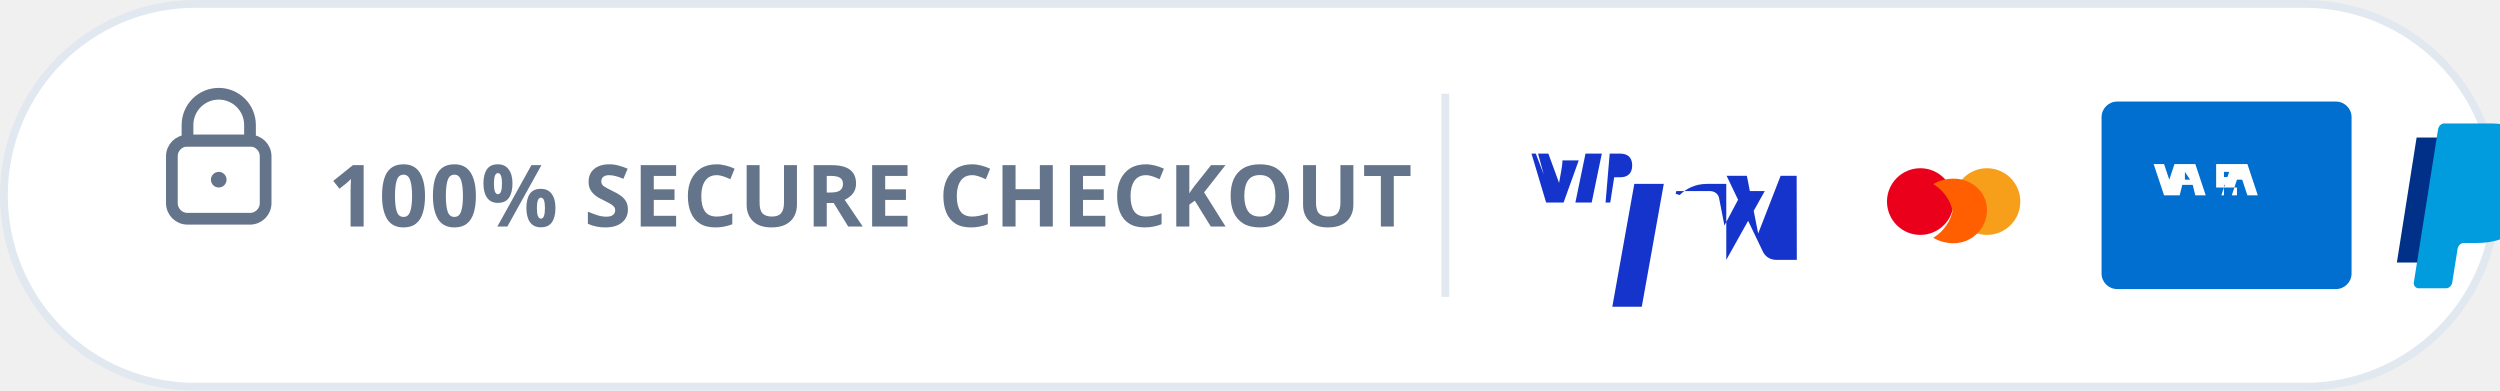
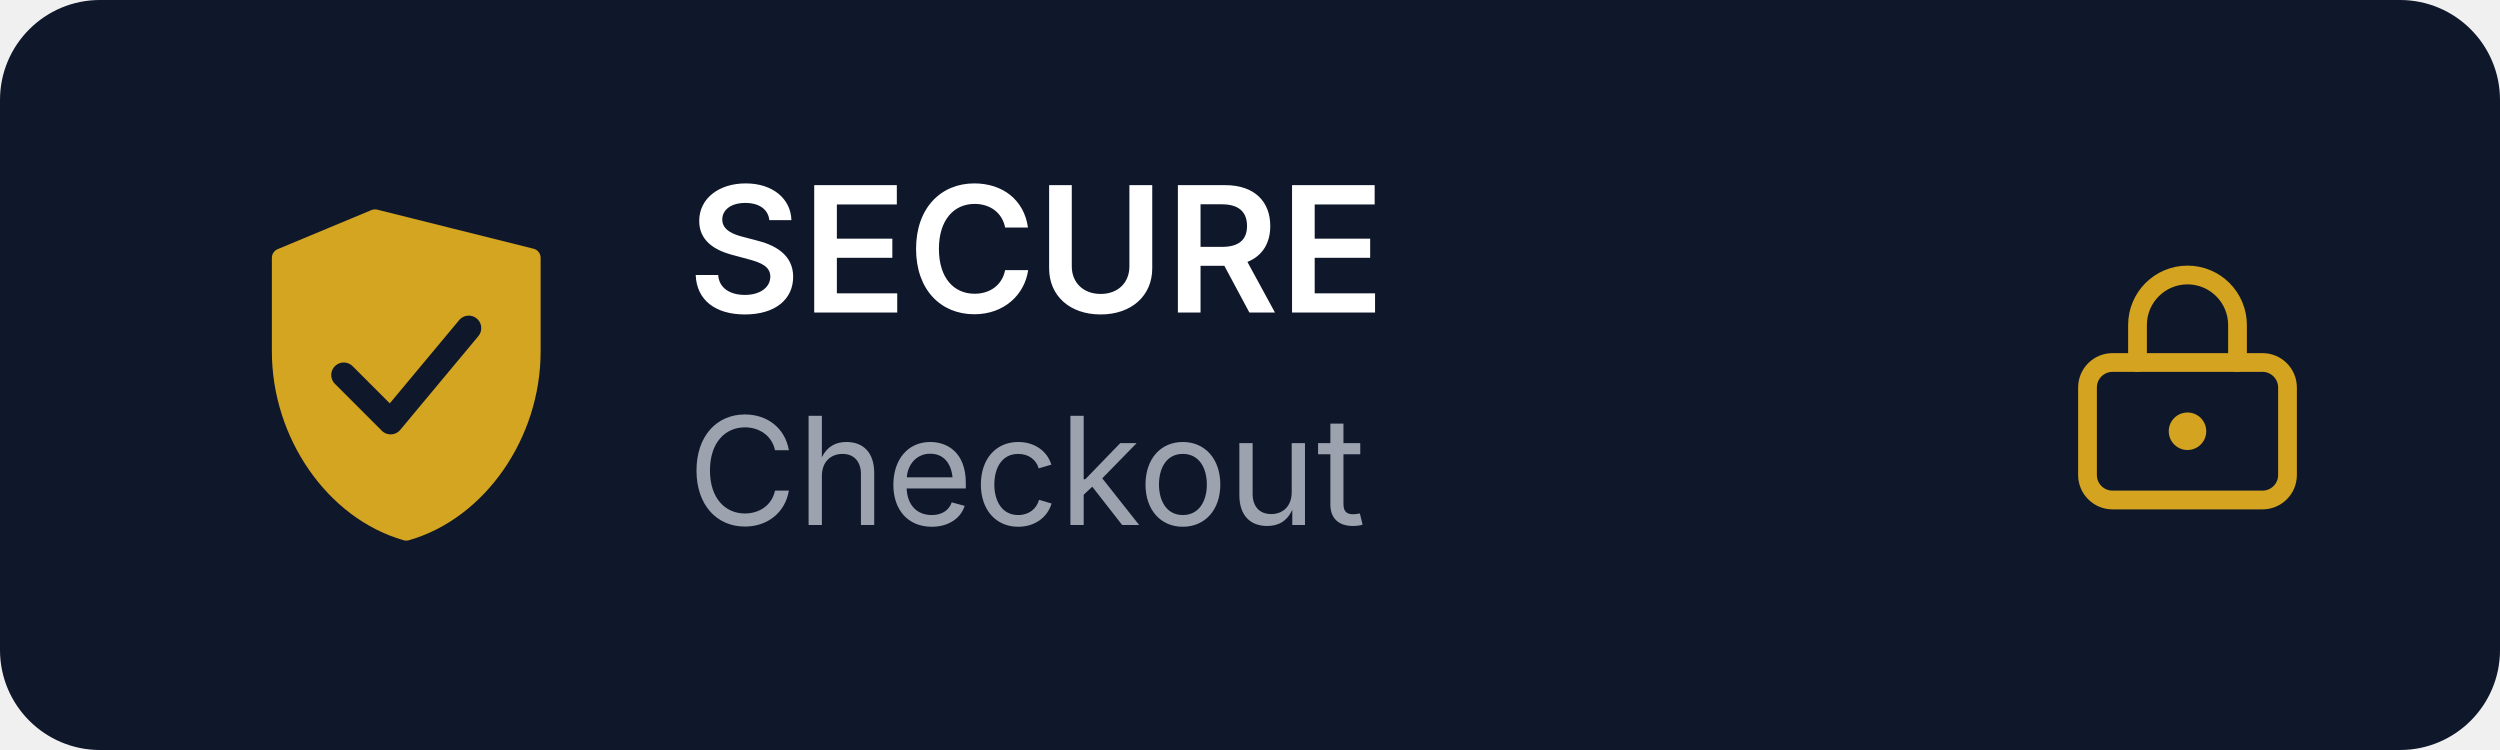
- <svg xmlns="http://www.w3.org/2000/svg" width="320" height="50" viewBox="0 0 320 50" fill="none">
-   <rect x="0.5" y="0.5" width="319" height="49" rx="24.5" stroke="#E2E8F0" fill="white" />
-   <path d="M24 16C24 13.791 25.791 12 28 12C30.209 12 32 13.791 32 16V18H24V16Z" stroke="#64748B" stroke-width="1.5" />
-   <rect x="22" y="18" width="12" height="10" rx="2" stroke="#64748B" stroke-width="1.5" />
-   <circle cx="28" cy="23" r="1" fill="#64748B" />
-   <text x="42" y="29" font-family="sans-serif" font-size="11" font-weight="600" fill="#64748B" letter-spacing="0.02em">100% SECURE CHECKOUT</text>
-   <line x1="185" y1="12" x2="185" y2="38" stroke="#E2E8F0" />
-   <g transform="translate(195, 13)">
-     <g transform="translate(0, 4)">
-       <path d="M6.648 8.928L7.944 2.664H10.032L8.736 8.928H6.648ZM11.04 2.664H12.408C13.272 2.664 13.92 3.096 13.92 4.176C13.92 5.256 13.272 5.688 12.408 5.688H11.616L11.112 8.928H10.512L11.04 2.664ZM1.032 2.664H3.192L4.56 6.408L4.848 4.824C4.92 4.392 4.992 3.96 4.992 3.528H7.08L5.136 8.928H2.904L1.032 2.664ZM0 2.664H1.584L2.592 5.328L1.872 2.664H1.584L0 2.664Z" fill="#1434CB" />
-       <path d="M11.976 4.358L10.099 14.842H7.584L9.461 4.358H11.976ZM17.309 4.358H15.667C14.63 4.358 13.853 4.79 13.334 5.309L12.989 5.203L13.046 4.973H15.926C16.286 4.973 16.618 5.203 16.69 5.549L17.15 7.91L18.706 4.973H20.592L17.309 10.842ZM23.328 10.842H21.586C21.038 10.842 20.606 10.554 20.405 10.079L17.338 3.67H19.066L20.03 8.595L21.946 3.67H23.314L23.328 10.842ZM11.923 4.358L10.771 10.842H8.885L10.037 4.358H11.923Z" fill="#1434CB" transform="scale(1.5)" />
-     </g>
-     <g transform="translate(38, 0)">
-       <rect width="32" height="24" rx="2" fill="white" />
-       <path d="M12.8 17.067C15.156 17.067 17.067 15.156 17.067 12.8C17.067 10.444 15.156 8.533 12.8 8.533C10.444 8.533 8.533 10.444 8.533 12.8C8.533 15.156 10.444 17.067 12.8 17.067Z" fill="#EB001B" />
-       <path d="M21.333 17.067C23.69 17.067 25.6 15.156 25.6 12.8C25.6 10.444 23.69 8.533 21.333 8.533C18.977 8.533 17.067 10.444 17.067 12.8C17.067 15.156 18.977 17.067 21.333 17.067Z" fill="#F79E1B" />
-       <path d="M17.067 12.8C17.067 14.773 16.021 16.491 14.453 17.44C15.2 17.867 16.085 18.133 17.067 18.133C19.423 18.133 21.333 16.223 21.333 13.867C21.333 12.8 20.907 11.84 20.213 11.147C19.467 10.4 18.347 9.867 17.067 9.867C16.085 9.867 15.2 10.133 14.453 10.56C16.021 11.509 17.067 13.227 17.067 15.2V12.8Z" fill="#FF5F00" />
-     </g>
-     <g transform="translate(74, 0)">
-       <rect width="32" height="24" rx="2" fill="#006FCF" />
-       <path d="M6.667 8L8 8L8.667 10L9.333 8L10.667 8L9.333 12H8L6.667 8ZM12 8L13.333 12H12L11.667 10.667H10.333L10 12H8.667L10 8H12ZM10.667 9L10.667 10H11.333L10.667 9ZM14.667 8H17.333V9H15.667V9.667H17V10.667H15.667V12H17.333V11H14.667V8ZM18.667 8L20 12H18.667L18 10H17.333L16.667 12H15.333L16.667 8H18.667Z" fill="white" />
-     </g>
-     <g transform="translate(110, 0)">
-       <path d="M7.076 20.273l.84-5.325h2.363c3.492 0 5.684-1.71 6.23-5.176.324-2.05-.37-3.568-2.203-4.485-.93-.466-2.22-.687-3.76-.687h-6.22l-2.526 16h3.48c.29 0 .53-.21.57-.5l.22-1.32c.05-.29.29-.5.58-.5h.426z" fill="#003087" />
-       <path d="M9.25 12.06h-1.5l.65-4.1h1.5c1.7 0 2.6.8 2.3 2.6-.2 1.1-.9 1.5-2.95 1.5z" fill="#003087" />
-       <path d="M19.98 7.6c-.5-3.2-2.7-4.8-6.2-4.8h-5.9c-.4 0-.7.3-.8.7l-3.1 19.6c-.1.4.2.8.6.8h3.5c.4 0 .7-.3.8-.7l.7-4.4c.1-.4.4-.7.8-.7h1.7c3.5 0 6.4-1.7 7-5.2.2-1.3.1-2.6-.9-3.9.8.8 1.6 2.1 1.8 3.8z" fill="#009CDE" />
-     </g>
+ <svg xmlns="http://www.w3.org/2000/svg" width="200" height="60" viewBox="0 0 200 60" fill="none">
+   <rect width="200" height="60" rx="8" fill="#0f172a" />
+   <g transform="translate(15, 15)">
+     <path d="M15 2.5L7.5 5.625V13.125C7.5 19.688 11.719 25.844 17.5 27.5C23.281 25.844 27.5 19.688 27.5 13.125V5.625L15 2.5Z" fill="#D4A520" stroke="#D4A520" stroke-width="1.5" stroke-linecap="round" stroke-linejoin="round" />
+     <path d="M12.5 15L16.25 18.75L22.5 11.25" stroke="#0f172a" stroke-width="2" stroke-linecap="round" stroke-linejoin="round" />
+   </g>
+   <text x="55" y="25" font-family="Inter, -apple-system, sans-serif" font-size="14" font-weight="600" fill="#ffffff">
+     SECURE
+   </text>
+   <text x="55" y="42" font-family="Inter, -apple-system, sans-serif" font-size="12" font-weight="400" fill="#9ca3af">
+     Checkout
+   </text>
+   <g transform="translate(165, 20)">
+     <rect x="2" y="9" width="16" height="11" rx="2" stroke="#D4A420" stroke-width="1.5" fill="none" />
+     <path d="M6 9V6C6 3.791 7.791 2 10 2C12.209 2 14 3.791 14 6V9" stroke="#D4A420" stroke-width="1.5" stroke-linecap="round" />
+     <circle cx="10" cy="14.5" r="1.5" fill="#D4A420" />
  </g>
</svg>
